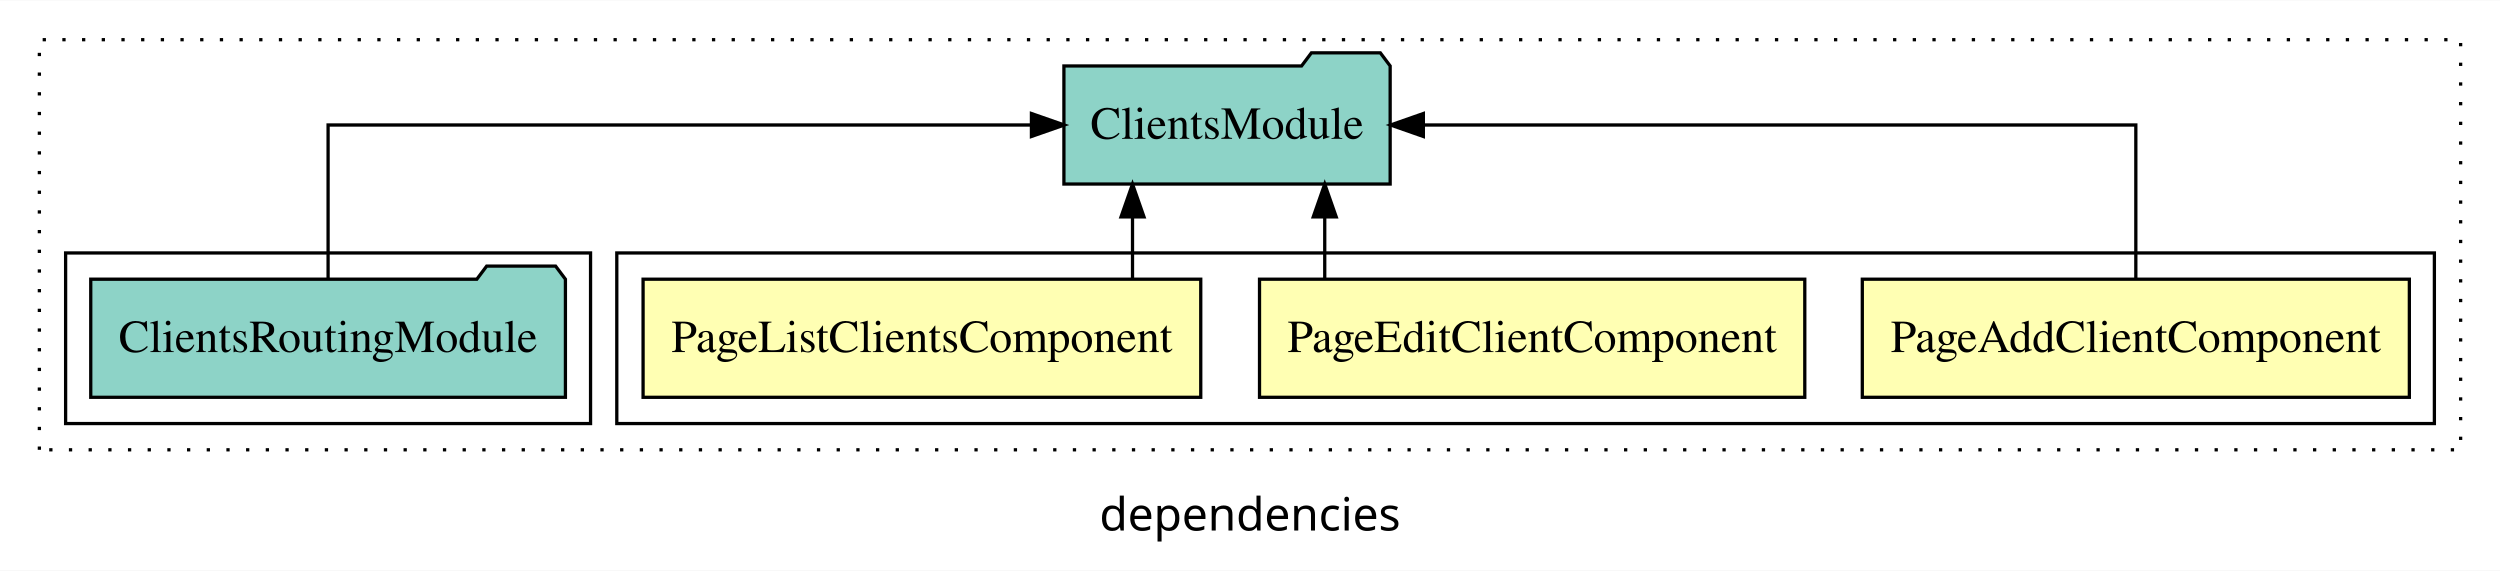
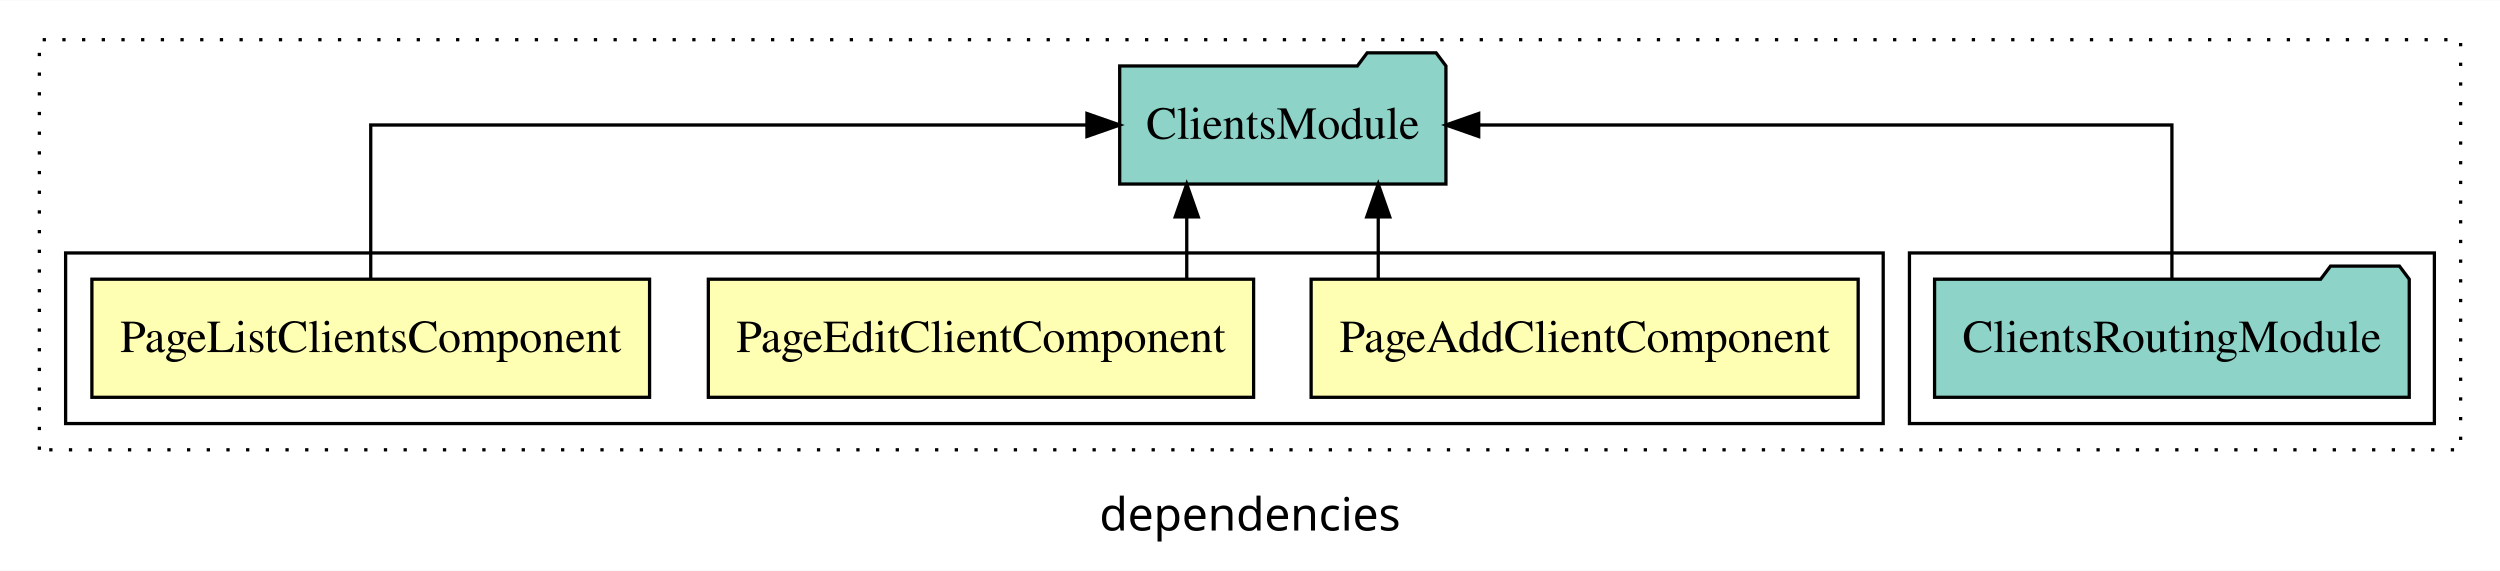
<svg xmlns="http://www.w3.org/2000/svg" width="762pt" height="174pt" viewBox="0.00 0.00 762.00 173.80">
  <g id="graph0" class="graph" transform="scale(1 1) rotate(0) translate(4 169.8)">
    <polygon fill="white" stroke="transparent" points="-4,4 -4,-169.8 758,-169.8 758,4 -4,4" />
    <text text-anchor="middle" x="377" y="-8.2" font-family="sans-serif" font-size="14.00">dependencies</text>
    <g id="clust1" class="cluster">
      <polygon fill="none" stroke="black" stroke-dasharray="1,5" points="8,-32.8 8,-157.8 746,-157.8 746,-32.8 8,-32.8" />
    </g>
+     <g id="clust6" class="cluster">
+       <polygon fill="none" stroke="black" points="578,-40.8 578,-92.8 738,-92.8 738,-40.8 578,-40.8" />
+     </g>
    <g id="clust2" class="cluster">
-       <polygon fill="none" stroke="black" points="184,-40.8 184,-92.8 738,-92.8 738,-40.8 184,-40.8" />
-     </g>
-     <g id="clust6" class="cluster">
-       <polygon fill="none" stroke="black" points="16,-40.8 16,-92.8 176,-92.8 176,-40.8 16,-40.8" />
+       <polygon fill="none" stroke="black" points="16,-40.8 16,-92.8 570,-92.8 570,-40.8 16,-40.8" />
    </g>
    <g id="node1" class="node">
-       <polygon fill="#ffffb3" stroke="black" points="730.37,-84.8 563.63,-84.8 563.63,-48.8 730.37,-48.8 730.37,-84.8" />
-       <text text-anchor="middle" x="647" y="-62.6" font-family="Times,serif" font-size="14.00">PageAddClientComponent</text>
+       <polygon fill="#ffffb3" stroke="black" points="562.37,-84.8 395.63,-84.8 395.63,-48.8 562.37,-48.8 562.37,-84.8" />
+       <text text-anchor="middle" x="479" y="-62.6" font-family="Times,serif" font-size="14.00">PageAddClientComponent</text>
    </g>
    <g id="node4" class="node">
-       <polygon fill="#8dd3c7" stroke="black" points="419.72,-149.8 416.72,-153.8 395.72,-153.8 392.72,-149.8 320.28,-149.8 320.28,-113.8 419.72,-113.8 419.72,-149.8" />
-       <text text-anchor="middle" x="370" y="-127.6" font-family="Times,serif" font-size="14.00">ClientsModule</text>
+       <polygon fill="#8dd3c7" stroke="black" points="436.72,-149.8 433.72,-153.8 412.72,-153.8 409.72,-149.8 337.28,-149.8 337.28,-113.8 436.72,-113.8 436.72,-149.8" />
+       <text text-anchor="middle" x="387" y="-127.6" font-family="Times,serif" font-size="14.00">ClientsModule</text>
    </g>
    <g id="edge1" class="edge">
-       <path fill="none" stroke="black" d="M647,-84.91C647,-104.14 647,-131.8 647,-131.8 647,-131.8 429.84,-131.8 429.84,-131.8" />
-       <polygon fill="black" stroke="black" points="429.84,-128.3 419.84,-131.8 429.84,-135.3 429.84,-128.3" />
+       <path fill="none" stroke="black" d="M416.09,-84.91C416.09,-84.91 416.09,-103.79 416.09,-103.79" />
+       <polygon fill="black" stroke="black" points="412.59,-103.79 416.09,-113.79 419.59,-103.79 412.59,-103.79" />
    </g>
    <g id="node2" class="node">
-       <polygon fill="#ffffb3" stroke="black" points="546.1,-84.8 379.9,-84.8 379.9,-48.8 546.1,-48.8 546.1,-84.8" />
-       <text text-anchor="middle" x="463" y="-62.6" font-family="Times,serif" font-size="14.00">PageEditClientComponent</text>
+       <polygon fill="#ffffb3" stroke="black" points="378.1,-84.8 211.9,-84.8 211.9,-48.8 378.1,-48.8 378.1,-84.8" />
+       <text text-anchor="middle" x="295" y="-62.6" font-family="Times,serif" font-size="14.00">PageEditClientComponent</text>
    </g>
    <g id="edge2" class="edge">
-       <path fill="none" stroke="black" d="M399.78,-84.91C399.78,-84.91 399.78,-103.79 399.78,-103.79" />
-       <polygon fill="black" stroke="black" points="396.28,-103.79 399.78,-113.79 403.28,-103.79 396.28,-103.79" />
+       <path fill="none" stroke="black" d="M357.72,-84.91C357.72,-84.91 357.72,-103.79 357.72,-103.79" />
+       <polygon fill="black" stroke="black" points="354.22,-103.79 357.72,-113.79 361.22,-103.79 354.22,-103.79" />
    </g>
    <g id="node3" class="node">
-       <polygon fill="#ffffb3" stroke="black" points="361.99,-84.8 192.01,-84.8 192.01,-48.8 361.99,-48.8 361.99,-84.8" />
-       <text text-anchor="middle" x="277" y="-62.6" font-family="Times,serif" font-size="14.00">PageListClientsComponent</text>
+       <polygon fill="#ffffb3" stroke="black" points="193.99,-84.8 24.01,-84.8 24.01,-48.8 193.99,-48.8 193.99,-84.8" />
+       <text text-anchor="middle" x="109" y="-62.6" font-family="Times,serif" font-size="14.00">PageListClientsComponent</text>
    </g>
    <g id="edge3" class="edge">
-       <path fill="none" stroke="black" d="M341.19,-84.91C341.19,-84.91 341.19,-103.79 341.19,-103.79" />
-       <polygon fill="black" stroke="black" points="337.69,-103.79 341.19,-113.79 344.69,-103.79 337.69,-103.79" />
+       <path fill="none" stroke="black" d="M109,-84.91C109,-104.14 109,-131.8 109,-131.8 109,-131.8 327.3,-131.8 327.3,-131.8" />
+       <polygon fill="black" stroke="black" points="327.3,-135.3 337.3,-131.8 327.3,-128.3 327.3,-135.3" />
    </g>
    <g id="node5" class="node">
-       <polygon fill="#8dd3c7" stroke="black" points="168.34,-84.8 165.34,-88.8 144.34,-88.8 141.34,-84.8 23.66,-84.8 23.66,-48.8 168.34,-48.8 168.34,-84.8" />
-       <text text-anchor="middle" x="96" y="-62.6" font-family="Times,serif" font-size="14.00">ClientsRoutingModule</text>
+       <polygon fill="#8dd3c7" stroke="black" points="730.34,-84.8 727.34,-88.8 706.34,-88.8 703.34,-84.8 585.66,-84.8 585.66,-48.8 730.34,-48.8 730.34,-84.8" />
+       <text text-anchor="middle" x="658" y="-62.6" font-family="Times,serif" font-size="14.00">ClientsRoutingModule</text>
    </g>
    <g id="edge4" class="edge">
-       <path fill="none" stroke="black" d="M96,-84.91C96,-104.14 96,-131.8 96,-131.8 96,-131.8 310.38,-131.8 310.38,-131.8" />
-       <polygon fill="black" stroke="black" points="310.38,-135.3 320.38,-131.8 310.38,-128.3 310.38,-135.3" />
+       <path fill="none" stroke="black" d="M658,-84.91C658,-104.14 658,-131.8 658,-131.8 658,-131.8 446.71,-131.8 446.71,-131.8" />
+       <polygon fill="black" stroke="black" points="446.71,-128.3 436.71,-131.8 446.71,-135.3 446.71,-128.3" />
    </g>
  </g>
</svg>
